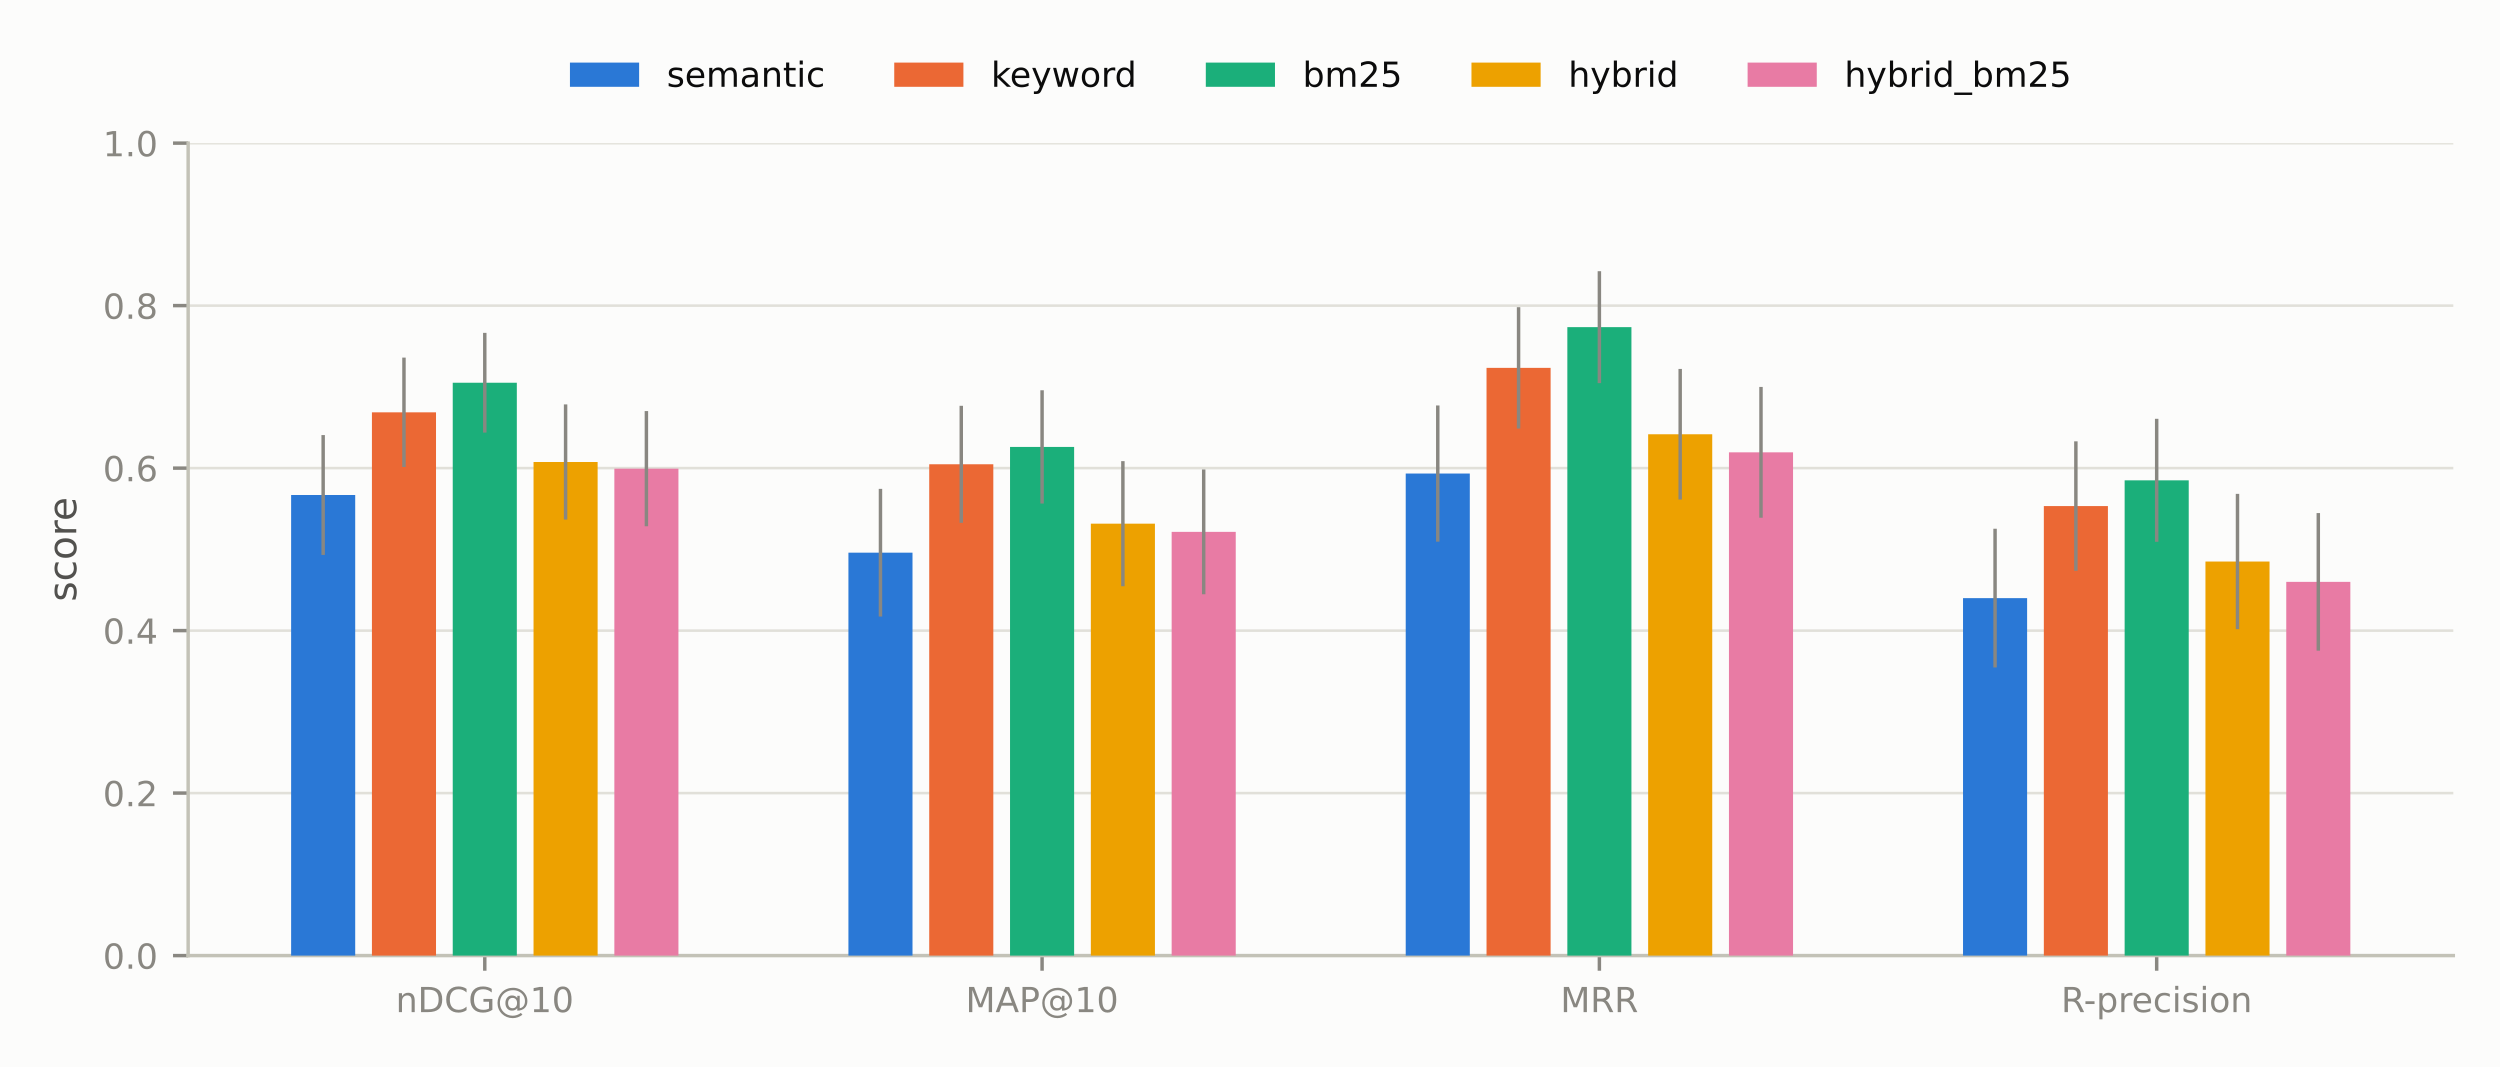
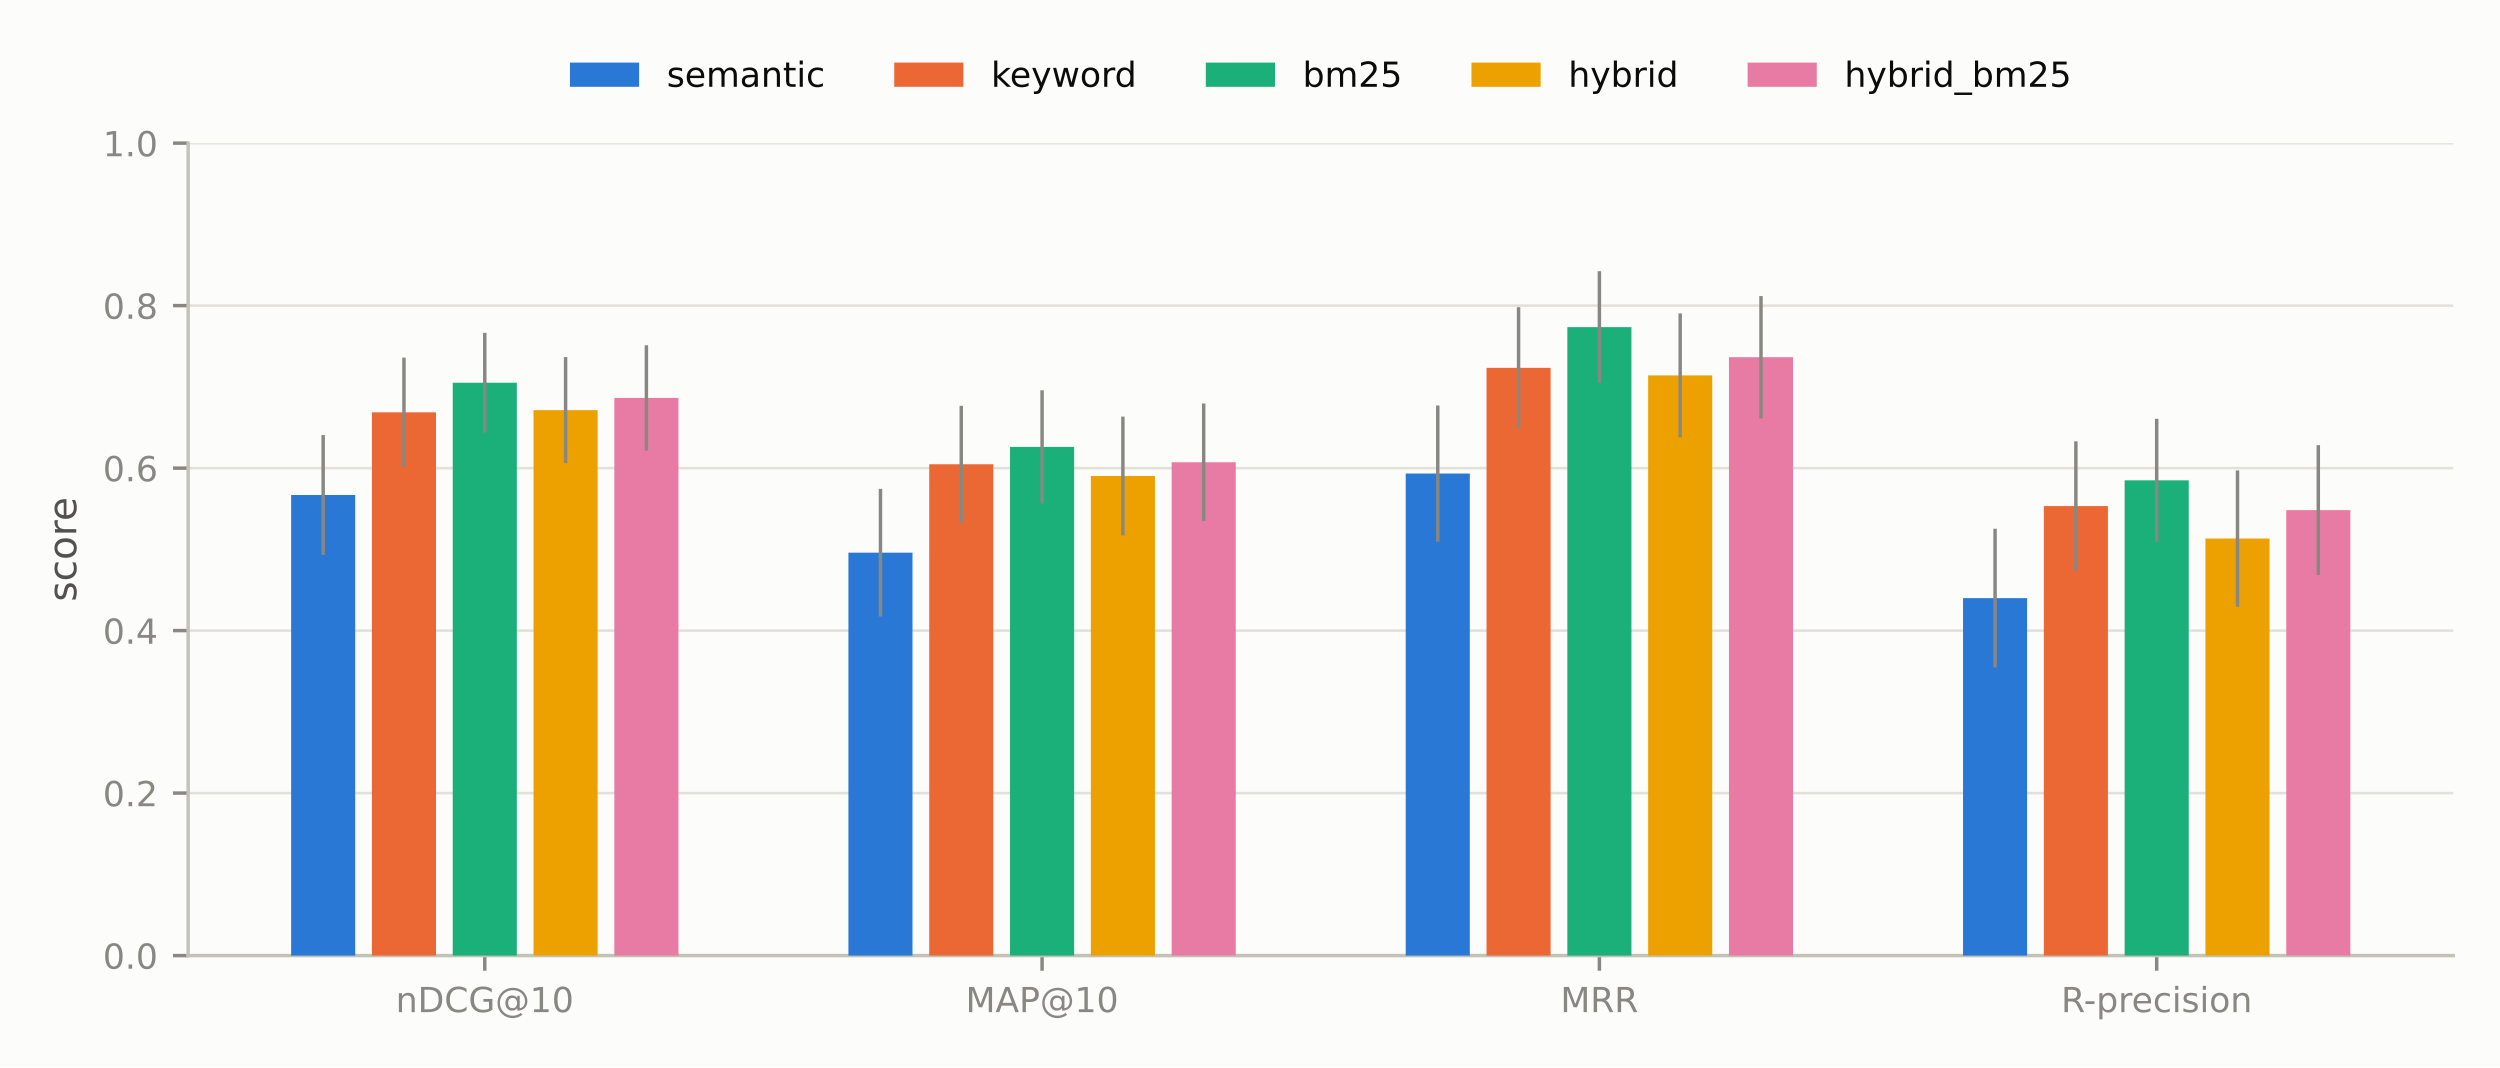
<svg xmlns="http://www.w3.org/2000/svg" xmlns:xlink="http://www.w3.org/1999/xlink" width="578.283pt" height="246.839pt" viewBox="0 0 578.283 246.839" version="1.1">
  <defs>
    <style type="text/css">*{stroke-linejoin: round; stroke-linecap: butt}</style>
  </defs>
  <g id="figure_1">
    <g id="patch_1">
      <path d="M 0 246.839  L 578.283 246.839  L 578.283 0  L 0 0  z " style="fill: #fcfcfb" />
    </g>
    <g id="axes_1">
      <g id="patch_2">
        <path d="M 43.523 221.039  L 567.482 221.039  L 567.482 33.11  L 43.523 33.11  z " style="fill: #fcfcfb" />
      </g>
      <g id="matplotlib.axis_1">
        <g id="xtick_1">
          <g id="line2d_1">
            <defs>
-               <path id="m6b627f5314" d="M 0 0  L 0 3.5  " style="stroke: #898781; stroke-width: 0.8" />
-             </defs>
-             <g>
-               <use xlink:href="#m6b627f5314" x="112.136" y="221.039" style="fill: #898781; stroke: #898781; stroke-width: 0.8" />
+               <path id="mf38c70f02b" d="M 0 0  L 0 3.5  " style="stroke: #898781; stroke-width: 0.8" />
+             </defs>
+             <g>
+               <use xlink:href="#mf38c70f02b" x="112.136" y="221.039" style="fill: #898781; stroke: #898781; stroke-width: 0.8" />
            </g>
          </g>
          <g id="text_1">
            <g style="fill: #898781" transform="translate(91.53804 234.1168) scale(0.08 -0.08)">
              <defs>
                <path id="DejaVuSans-51" d="M 3513 2113  L 3513 0  L 2938 0  L 2938 2094  Q 2938 2591 2744 2837  Q 2550 3084 2163 3084  Q 1697 3084 1428 2787  Q 1159 2491 1159 1978  L 1159 0  L 581 0  L 581 3500  L 1159 3500  L 1159 2956  Q 1366 3272 1645 3428  Q 1925 3584 2291 3584  Q 2894 3584 3203 3211  Q 3513 2838 3513 2113  z " transform="scale(0.015625)" />
                <path id="DejaVuSans-27" d="M 1259 4147  L 1259 519  L 2022 519  Q 2988 519 3436 956  Q 3884 1394 3884 2338  Q 3884 3275 3436 3711  Q 2988 4147 2022 4147  L 1259 4147  z M 628 4666  L 1925 4666  Q 3281 4666 3915 4102  Q 4550 3538 4550 2338  Q 4550 1131 3912 565  Q 3275 0 1925 0  L 628 0  L 628 4666  z " transform="scale(0.015625)" />
                <path id="DejaVuSans-26" d="M 4122 4306  L 4122 3641  Q 3803 3938 3442 4084  Q 3081 4231 2675 4231  Q 1875 4231 1450 3742  Q 1025 3253 1025 2328  Q 1025 1406 1450 917  Q 1875 428 2675 428  Q 3081 428 3442 575  Q 3803 722 4122 1019  L 4122 359  Q 3791 134 3420 21  Q 3050 -91 2638 -91  Q 1578 -91 968 557  Q 359 1206 359 2328  Q 359 3453 968 4101  Q 1578 4750 2638 4750  Q 3056 4750 3426 4639  Q 3797 4528 4122 4306  z " transform="scale(0.015625)" />
                <path id="DejaVuSans-2a" d="M 3809 666  L 3809 1919  L 2778 1919  L 2778 2438  L 4434 2438  L 4434 434  Q 4069 175 3628 42  Q 3188 -91 2688 -91  Q 1594 -91 976 548  Q 359 1188 359 2328  Q 359 3472 976 4111  Q 1594 4750 2688 4750  Q 3144 4750 3555 4637  Q 3966 4525 4313 4306  L 4313 3634  Q 3963 3931 3569 4081  Q 3175 4231 2741 4231  Q 1884 4231 1454 3753  Q 1025 3275 1025 2328  Q 1025 1384 1454 906  Q 1884 428 2741 428  Q 3075 428 3337 486  Q 3600 544 3809 666  z " transform="scale(0.015625)" />
                <path id="DejaVuSans-23" d="M 2381 1678  Q 2381 1231 2603 976  Q 2825 722 3213 722  Q 3597 722 3817 978  Q 4038 1234 4038 1678  Q 4038 2116 3813 2373  Q 3588 2631 3206 2631  Q 2828 2631 2604 2375  Q 2381 2119 2381 1678  z M 4084 744  Q 3897 503 3655 389  Q 3413 275 3091 275  Q 2553 275 2217 664  Q 1881 1053 1881 1678  Q 1881 2303 2218 2693  Q 2556 3084 3091 3084  Q 3413 3084 3656 2967  Q 3900 2850 4084 2613  L 4084 3022  L 4531 3022  L 4531 722  Q 4988 791 5245 1139  Q 5503 1488 5503 2041  Q 5503 2375 5404 2669  Q 5306 2963 5106 3213  Q 4781 3622 4314 3839  Q 3847 4056 3297 4056  Q 2913 4056 2559 3954  Q 2206 3853 1906 3653  Q 1416 3334 1139 2817  Q 863 2300 863 1697  Q 863 1200 1042 765  Q 1222 331 1563 0  Q 1891 -325 2322 -495  Q 2753 -666 3244 -666  Q 3647 -666 4036 -530  Q 4425 -394 4750 -141  L 5031 -488  Q 4641 -791 4180 -952  Q 3719 -1113 3244 -1113  Q 2666 -1113 2153 -908  Q 1641 -703 1241 -313  Q 841 78 631 592  Q 422 1106 422 1697  Q 422 2266 634 2781  Q 847 3297 1241 3688  Q 1644 4084 2172 4295  Q 2700 4506 3291 4506  Q 3953 4506 4520 4234  Q 5088 3963 5472 3463  Q 5706 3156 5829 2797  Q 5953 2438 5953 2053  Q 5953 1231 5456 756  Q 4959 281 4084 263  L 4084 744  z " transform="scale(0.015625)" />
                <path id="DejaVuSans-14" d="M 794 531  L 1825 531  L 1825 4091  L 703 3866  L 703 4441  L 1819 4666  L 2450 4666  L 2450 531  L 3481 531  L 3481 0  L 794 0  L 794 531  z " transform="scale(0.015625)" />
                <path id="DejaVuSans-13" d="M 2034 4250  Q 1547 4250 1301 3770  Q 1056 3291 1056 2328  Q 1056 1369 1301 889  Q 1547 409 2034 409  Q 2525 409 2770 889  Q 3016 1369 3016 2328  Q 3016 3291 2770 3770  Q 2525 4250 2034 4250  z M 2034 4750  Q 2819 4750 3233 4129  Q 3647 3509 3647 2328  Q 3647 1150 3233 529  Q 2819 -91 2034 -91  Q 1250 -91 836 529  Q 422 1150 422 2328  Q 422 3509 836 4129  Q 1250 4750 2034 4750  z " transform="scale(0.015625)" />
              </defs>
              <use xlink:href="#DejaVuSans-51" />
              <use xlink:href="#DejaVuSans-27" transform="translate(63.375 0)" />
              <use xlink:href="#DejaVuSans-26" transform="translate(140.375 0)" />
              <use xlink:href="#DejaVuSans-2a" transform="translate(210.2031 0)" />
              <use xlink:href="#DejaVuSans-23" transform="translate(287.6875 0)" />
              <use xlink:href="#DejaVuSans-14" transform="translate(387.6875 0)" />
              <use xlink:href="#DejaVuSans-13" transform="translate(451.3125 0)" />
            </g>
          </g>
        </g>
        <g id="xtick_2">
          <g id="line2d_2">
            <g>
-               <use xlink:href="#m6b627f5314" x="241.047" y="221.039" style="fill: #898781; stroke: #898781; stroke-width: 0.8" />
+               <use xlink:href="#mf38c70f02b" x="241.047" y="221.039" style="fill: #898781; stroke: #898781; stroke-width: 0.8" />
            </g>
          </g>
          <g id="text_2">
            <g style="fill: #898781" transform="translate(223.3575 234.1168) scale(0.08 -0.08)">
              <defs>
                <path id="DejaVuSans-30" d="M 628 4666  L 1569 4666  L 2759 1491  L 3956 4666  L 4897 4666  L 4897 0  L 4281 0  L 4281 4097  L 3078 897  L 2444 897  L 1241 4097  L 1241 0  L 628 0  L 628 4666  z " transform="scale(0.015625)" />
                <path id="DejaVuSans-24" d="M 2188 4044  L 1331 1722  L 3047 1722  L 2188 4044  z M 1831 4666  L 2547 4666  L 4325 0  L 3669 0  L 3244 1197  L 1141 1197  L 716 0  L 50 0  L 1831 4666  z " transform="scale(0.015625)" />
                <path id="DejaVuSans-33" d="M 1259 4147  L 1259 2394  L 2053 2394  Q 2494 2394 2734 2622  Q 2975 2850 2975 3272  Q 2975 3691 2734 3919  Q 2494 4147 2053 4147  L 1259 4147  z M 628 4666  L 2053 4666  Q 2838 4666 3239 4311  Q 3641 3956 3641 3272  Q 3641 2581 3239 2228  Q 2838 1875 2053 1875  L 1259 1875  L 1259 0  L 628 0  L 628 4666  z " transform="scale(0.015625)" />
              </defs>
              <use xlink:href="#DejaVuSans-30" />
              <use xlink:href="#DejaVuSans-24" transform="translate(86.28125 0)" />
              <use xlink:href="#DejaVuSans-33" transform="translate(154.6875 0)" />
              <use xlink:href="#DejaVuSans-23" transform="translate(214.9844 0)" />
              <use xlink:href="#DejaVuSans-14" transform="translate(314.9844 0)" />
              <use xlink:href="#DejaVuSans-13" transform="translate(378.6094 0)" />
            </g>
          </g>
        </g>
        <g id="xtick_3">
          <g id="line2d_3">
            <g>
-               <use xlink:href="#m6b627f5314" x="369.958" y="221.039" style="fill: #898781; stroke: #898781; stroke-width: 0.8" />
+               <use xlink:href="#mf38c70f02b" x="369.958" y="221.039" style="fill: #898781; stroke: #898781; stroke-width: 0.8" />
            </g>
          </g>
          <g id="text_3">
            <g style="fill: #898781" transform="translate(360.9482 234.1168) scale(0.08 -0.08)">
              <defs>
                <path id="DejaVuSans-35" d="M 2841 2188  Q 3044 2119 3236 1894  Q 3428 1669 3622 1275  L 4263 0  L 3584 0  L 2988 1197  Q 2756 1666 2539 1819  Q 2322 1972 1947 1972  L 1259 1972  L 1259 0  L 628 0  L 628 4666  L 2053 4666  Q 2853 4666 3247 4331  Q 3641 3997 3641 3322  Q 3641 2881 3436 2590  Q 3231 2300 2841 2188  z M 1259 4147  L 1259 2491  L 2053 2491  Q 2509 2491 2742 2702  Q 2975 2913 2975 3322  Q 2975 3731 2742 3939  Q 2509 4147 2053 4147  L 1259 4147  z " transform="scale(0.015625)" />
              </defs>
              <use xlink:href="#DejaVuSans-30" />
              <use xlink:href="#DejaVuSans-35" transform="translate(86.28125 0)" />
              <use xlink:href="#DejaVuSans-35" transform="translate(155.7656 0)" />
            </g>
          </g>
        </g>
        <g id="xtick_4">
          <g id="line2d_4">
            <g>
-               <use xlink:href="#m6b627f5314" x="498.869" y="221.039" style="fill: #898781; stroke: #898781; stroke-width: 0.8" />
+               <use xlink:href="#mf38c70f02b" x="498.869" y="221.039" style="fill: #898781; stroke: #898781; stroke-width: 0.8" />
            </g>
          </g>
          <g id="text_4">
            <g style="fill: #898781" transform="translate(476.7638 234.1175) scale(0.08 -0.08)">
              <defs>
                <path id="DejaVuSans-10" d="M 313 2009  L 1997 2009  L 1997 1497  L 313 1497  L 313 2009  z " transform="scale(0.015625)" />
                <path id="DejaVuSans-53" d="M 1159 525  L 1159 -1331  L 581 -1331  L 581 3500  L 1159 3500  L 1159 2969  Q 1341 3281 1617 3432  Q 1894 3584 2278 3584  Q 2916 3584 3314 3078  Q 3713 2572 3713 1747  Q 3713 922 3314 415  Q 2916 -91 2278 -91  Q 1894 -91 1617 61  Q 1341 213 1159 525  z M 3116 1747  Q 3116 2381 2855 2742  Q 2594 3103 2138 3103  Q 1681 3103 1420 2742  Q 1159 2381 1159 1747  Q 1159 1113 1420 752  Q 1681 391 2138 391  Q 2594 391 2855 752  Q 3116 1113 3116 1747  z " transform="scale(0.015625)" />
                <path id="DejaVuSans-55" d="M 2631 2963  Q 2534 3019 2420 3045  Q 2306 3072 2169 3072  Q 1681 3072 1420 2755  Q 1159 2438 1159 1844  L 1159 0  L 581 0  L 581 3500  L 1159 3500  L 1159 2956  Q 1341 3275 1631 3429  Q 1922 3584 2338 3584  Q 2397 3584 2469 3576  Q 2541 3569 2628 3553  L 2631 2963  z " transform="scale(0.015625)" />
                <path id="DejaVuSans-48" d="M 3597 1894  L 3597 1613  L 953 1613  Q 991 1019 1311 708  Q 1631 397 2203 397  Q 2534 397 2845 478  Q 3156 559 3463 722  L 3463 178  Q 3153 47 2828 -22  Q 2503 -91 2169 -91  Q 1331 -91 842 396  Q 353 884 353 1716  Q 353 2575 817 3079  Q 1281 3584 2069 3584  Q 2775 3584 3186 3129  Q 3597 2675 3597 1894  z M 3022 2063  Q 3016 2534 2758 2815  Q 2500 3097 2075 3097  Q 1594 3097 1305 2825  Q 1016 2553 972 2059  L 3022 2063  z " transform="scale(0.015625)" />
                <path id="DejaVuSans-46" d="M 3122 3366  L 3122 2828  Q 2878 2963 2633 3030  Q 2388 3097 2138 3097  Q 1578 3097 1268 2742  Q 959 2388 959 1747  Q 959 1106 1268 751  Q 1578 397 2138 397  Q 2388 397 2633 464  Q 2878 531 3122 666  L 3122 134  Q 2881 22 2623 -34  Q 2366 -91 2075 -91  Q 1284 -91 818 406  Q 353 903 353 1747  Q 353 2603 823 3093  Q 1294 3584 2113 3584  Q 2378 3584 2631 3529  Q 2884 3475 3122 3366  z " transform="scale(0.015625)" />
                <path id="DejaVuSans-4c" d="M 603 3500  L 1178 3500  L 1178 0  L 603 0  L 603 3500  z M 603 4863  L 1178 4863  L 1178 4134  L 603 4134  L 603 4863  z " transform="scale(0.015625)" />
                <path id="DejaVuSans-56" d="M 2834 3397  L 2834 2853  Q 2591 2978 2328 3040  Q 2066 3103 1784 3103  Q 1356 3103 1142 2972  Q 928 2841 928 2578  Q 928 2378 1081 2264  Q 1234 2150 1697 2047  L 1894 2003  Q 2506 1872 2764 1633  Q 3022 1394 3022 966  Q 3022 478 2636 193  Q 2250 -91 1575 -91  Q 1294 -91 989 -36  Q 684 19 347 128  L 347 722  Q 666 556 975 473  Q 1284 391 1588 391  Q 1994 391 2212 530  Q 2431 669 2431 922  Q 2431 1156 2273 1281  Q 2116 1406 1581 1522  L 1381 1569  Q 847 1681 609 1914  Q 372 2147 372 2553  Q 372 3047 722 3315  Q 1072 3584 1716 3584  Q 2034 3584 2315 3537  Q 2597 3491 2834 3397  z " transform="scale(0.015625)" />
                <path id="DejaVuSans-52" d="M 1959 3097  Q 1497 3097 1228 2736  Q 959 2375 959 1747  Q 959 1119 1226 758  Q 1494 397 1959 397  Q 2419 397 2687 759  Q 2956 1122 2956 1747  Q 2956 2369 2687 2733  Q 2419 3097 1959 3097  z M 1959 3584  Q 2709 3584 3137 3096  Q 3566 2609 3566 1747  Q 3566 888 3137 398  Q 2709 -91 1959 -91  Q 1206 -91 779 398  Q 353 888 353 1747  Q 353 2609 779 3096  Q 1206 3584 1959 3584  z " transform="scale(0.015625)" />
              </defs>
              <use xlink:href="#DejaVuSans-35" />
              <use xlink:href="#DejaVuSans-10" transform="translate(65.4375 0)" />
              <use xlink:href="#DejaVuSans-53" transform="translate(101.5156 0)" />
              <use xlink:href="#DejaVuSans-55" transform="translate(165 0)" />
              <use xlink:href="#DejaVuSans-48" transform="translate(203.9062 0)" />
              <use xlink:href="#DejaVuSans-46" transform="translate(265.4375 0)" />
              <use xlink:href="#DejaVuSans-4c" transform="translate(320.4219 0)" />
              <use xlink:href="#DejaVuSans-56" transform="translate(348.2031 0)" />
              <use xlink:href="#DejaVuSans-4c" transform="translate(400.2969 0)" />
              <use xlink:href="#DejaVuSans-52" transform="translate(428.0781 0)" />
              <use xlink:href="#DejaVuSans-51" transform="translate(489.2656 0)" />
            </g>
          </g>
        </g>
      </g>
      <g id="matplotlib.axis_2">
        <g id="ytick_1">
          <g id="line2d_5">
-             <path d="M 43.523 221.039  L 567.482 221.039  " clip-path="url(#p472ad7c713)" style="fill: none; stroke: #e1e0d9; stroke-width: 0.6; stroke-linecap: round" />
+             <path d="M 43.523 221.039  L 567.482 221.039  " clip-path="url(#p7f5891a961)" style="fill: none; stroke: #e1e0d9; stroke-width: 0.6; stroke-linecap: round" />
          </g>
          <g id="line2d_6">
            <defs>
-               <path id="m4c2f8f172d" d="M 0 0  L -3.5 0  " style="stroke: #898781; stroke-width: 0.8" />
-             </defs>
-             <g>
-               <use xlink:href="#m4c2f8f172d" x="43.523" y="221.039" style="fill: #898781; stroke: #898781; stroke-width: 0.8" />
+               <path id="m4ff291a6ee" d="M 0 0  L -3.5 0  " style="stroke: #898781; stroke-width: 0.8" />
+             </defs>
+             <g>
+               <use xlink:href="#m4ff291a6ee" x="43.523" y="221.039" style="fill: #898781; stroke: #898781; stroke-width: 0.8" />
            </g>
          </g>
          <g id="text_5">
            <g style="fill: #898781" transform="translate(23.8 224.0778) scale(0.08 -0.08)">
              <defs>
                <path id="DejaVuSans-11" d="M 684 794  L 1344 794  L 1344 0  L 684 0  L 684 794  z " transform="scale(0.015625)" />
              </defs>
              <use xlink:href="#DejaVuSans-13" />
              <use xlink:href="#DejaVuSans-11" transform="translate(63.625 0)" />
              <use xlink:href="#DejaVuSans-13" transform="translate(95.40625 0)" />
            </g>
          </g>
        </g>
        <g id="ytick_2">
          <g id="line2d_7">
-             <path d="M 43.523 183.453  L 567.482 183.453  " clip-path="url(#p472ad7c713)" style="fill: none; stroke: #e1e0d9; stroke-width: 0.6; stroke-linecap: round" />
+             <path d="M 43.523 183.453  L 567.482 183.453  " clip-path="url(#p7f5891a961)" style="fill: none; stroke: #e1e0d9; stroke-width: 0.6; stroke-linecap: round" />
          </g>
          <g id="line2d_8">
            <g>
-               <use xlink:href="#m4c2f8f172d" x="43.523" y="183.453" style="fill: #898781; stroke: #898781; stroke-width: 0.8" />
+               <use xlink:href="#m4ff291a6ee" x="43.523" y="183.453" style="fill: #898781; stroke: #898781; stroke-width: 0.8" />
            </g>
          </g>
          <g id="text_6">
            <g style="fill: #898781" transform="translate(23.8 186.492) scale(0.08 -0.08)">
              <defs>
                <path id="DejaVuSans-15" d="M 1228 531  L 3431 531  L 3431 0  L 469 0  L 469 531  Q 828 903 1448 1529  Q 2069 2156 2228 2338  Q 2531 2678 2651 2914  Q 2772 3150 2772 3378  Q 2772 3750 2511 3984  Q 2250 4219 1831 4219  Q 1534 4219 1204 4116  Q 875 4013 500 3803  L 500 4441  Q 881 4594 1212 4672  Q 1544 4750 1819 4750  Q 2544 4750 2975 4387  Q 3406 4025 3406 3419  Q 3406 3131 3298 2873  Q 3191 2616 2906 2266  Q 2828 2175 2409 1742  Q 1991 1309 1228 531  z " transform="scale(0.015625)" />
              </defs>
              <use xlink:href="#DejaVuSans-13" />
              <use xlink:href="#DejaVuSans-11" transform="translate(63.625 0)" />
              <use xlink:href="#DejaVuSans-15" transform="translate(95.40625 0)" />
            </g>
          </g>
        </g>
        <g id="ytick_3">
          <g id="line2d_9">
-             <path d="M 43.523 145.867  L 567.482 145.867  " clip-path="url(#p472ad7c713)" style="fill: none; stroke: #e1e0d9; stroke-width: 0.6; stroke-linecap: round" />
+             <path d="M 43.523 145.867  L 567.482 145.867  " clip-path="url(#p7f5891a961)" style="fill: none; stroke: #e1e0d9; stroke-width: 0.6; stroke-linecap: round" />
          </g>
          <g id="line2d_10">
            <g>
-               <use xlink:href="#m4c2f8f172d" x="43.523" y="145.867" style="fill: #898781; stroke: #898781; stroke-width: 0.8" />
+               <use xlink:href="#m4ff291a6ee" x="43.523" y="145.867" style="fill: #898781; stroke: #898781; stroke-width: 0.8" />
            </g>
          </g>
          <g id="text_7">
            <g style="fill: #898781" transform="translate(23.8 148.9063) scale(0.08 -0.08)">
              <defs>
                <path id="DejaVuSans-17" d="M 2419 4116  L 825 1625  L 2419 1625  L 2419 4116  z M 2253 4666  L 3047 4666  L 3047 1625  L 3713 1625  L 3713 1100  L 3047 1100  L 3047 0  L 2419 0  L 2419 1100  L 313 1100  L 313 1709  L 2253 4666  z " transform="scale(0.015625)" />
              </defs>
              <use xlink:href="#DejaVuSans-13" />
              <use xlink:href="#DejaVuSans-11" transform="translate(63.625 0)" />
              <use xlink:href="#DejaVuSans-17" transform="translate(95.40625 0)" />
            </g>
          </g>
        </g>
        <g id="ytick_4">
          <g id="line2d_11">
-             <path d="M 43.523 108.281  L 567.482 108.281  " clip-path="url(#p472ad7c713)" style="fill: none; stroke: #e1e0d9; stroke-width: 0.6; stroke-linecap: round" />
+             <path d="M 43.523 108.281  L 567.482 108.281  " clip-path="url(#p7f5891a961)" style="fill: none; stroke: #e1e0d9; stroke-width: 0.6; stroke-linecap: round" />
          </g>
          <g id="line2d_12">
            <g>
-               <use xlink:href="#m4c2f8f172d" x="43.523" y="108.281" style="fill: #898781; stroke: #898781; stroke-width: 0.8" />
+               <use xlink:href="#m4ff291a6ee" x="43.523" y="108.281" style="fill: #898781; stroke: #898781; stroke-width: 0.8" />
            </g>
          </g>
          <g id="text_8">
            <g style="fill: #898781" transform="translate(23.8 111.3206) scale(0.08 -0.08)">
              <defs>
                <path id="DejaVuSans-19" d="M 2113 2584  Q 1688 2584 1439 2293  Q 1191 2003 1191 1497  Q 1191 994 1439 701  Q 1688 409 2113 409  Q 2538 409 2786 701  Q 3034 994 3034 1497  Q 3034 2003 2786 2293  Q 2538 2584 2113 2584  z M 3366 4563  L 3366 3988  Q 3128 4100 2886 4159  Q 2644 4219 2406 4219  Q 1781 4219 1451 3797  Q 1122 3375 1075 2522  Q 1259 2794 1537 2939  Q 1816 3084 2150 3084  Q 2853 3084 3261 2657  Q 3669 2231 3669 1497  Q 3669 778 3244 343  Q 2819 -91 2113 -91  Q 1303 -91 875 529  Q 447 1150 447 2328  Q 447 3434 972 4092  Q 1497 4750 2381 4750  Q 2619 4750 2861 4703  Q 3103 4656 3366 4563  z " transform="scale(0.015625)" />
              </defs>
              <use xlink:href="#DejaVuSans-13" />
              <use xlink:href="#DejaVuSans-11" transform="translate(63.625 0)" />
              <use xlink:href="#DejaVuSans-19" transform="translate(95.40625 0)" />
            </g>
          </g>
        </g>
        <g id="ytick_5">
          <g id="line2d_13">
-             <path d="M 43.523 70.696  L 567.482 70.696  " clip-path="url(#p472ad7c713)" style="fill: none; stroke: #e1e0d9; stroke-width: 0.6; stroke-linecap: round" />
+             <path d="M 43.523 70.696  L 567.482 70.696  " clip-path="url(#p7f5891a961)" style="fill: none; stroke: #e1e0d9; stroke-width: 0.6; stroke-linecap: round" />
          </g>
          <g id="line2d_14">
            <g>
-               <use xlink:href="#m4c2f8f172d" x="43.523" y="70.696" style="fill: #898781; stroke: #898781; stroke-width: 0.8" />
+               <use xlink:href="#m4ff291a6ee" x="43.523" y="70.696" style="fill: #898781; stroke: #898781; stroke-width: 0.8" />
            </g>
          </g>
          <g id="text_9">
            <g style="fill: #898781" transform="translate(23.8 73.73481) scale(0.08 -0.08)">
              <defs>
                <path id="DejaVuSans-1b" d="M 2034 2216  Q 1584 2216 1326 1975  Q 1069 1734 1069 1313  Q 1069 891 1326 650  Q 1584 409 2034 409  Q 2484 409 2743 651  Q 3003 894 3003 1313  Q 3003 1734 2745 1975  Q 2488 2216 2034 2216  z M 1403 2484  Q 997 2584 770 2862  Q 544 3141 544 3541  Q 544 4100 942 4425  Q 1341 4750 2034 4750  Q 2731 4750 3128 4425  Q 3525 4100 3525 3541  Q 3525 3141 3298 2862  Q 3072 2584 2669 2484  Q 3125 2378 3379 2068  Q 3634 1759 3634 1313  Q 3634 634 3220 271  Q 2806 -91 2034 -91  Q 1263 -91 848 271  Q 434 634 434 1313  Q 434 1759 690 2068  Q 947 2378 1403 2484  z M 1172 3481  Q 1172 3119 1398 2916  Q 1625 2713 2034 2713  Q 2441 2713 2670 2916  Q 2900 3119 2900 3481  Q 2900 3844 2670 4047  Q 2441 4250 2034 4250  Q 1625 4250 1398 4047  Q 1172 3844 1172 3481  z " transform="scale(0.015625)" />
              </defs>
              <use xlink:href="#DejaVuSans-13" />
              <use xlink:href="#DejaVuSans-11" transform="translate(63.625 0)" />
              <use xlink:href="#DejaVuSans-1b" transform="translate(95.40625 0)" />
            </g>
          </g>
        </g>
        <g id="ytick_6">
          <g id="line2d_15">
-             <path d="M 43.523 33.11  L 567.482 33.11  " clip-path="url(#p472ad7c713)" style="fill: none; stroke: #e1e0d9; stroke-width: 0.6; stroke-linecap: round" />
+             <path d="M 43.523 33.11  L 567.482 33.11  " clip-path="url(#p7f5891a961)" style="fill: none; stroke: #e1e0d9; stroke-width: 0.6; stroke-linecap: round" />
          </g>
          <g id="line2d_16">
            <g>
-               <use xlink:href="#m4c2f8f172d" x="43.523" y="33.11" style="fill: #898781; stroke: #898781; stroke-width: 0.8" />
+               <use xlink:href="#m4ff291a6ee" x="43.523" y="33.11" style="fill: #898781; stroke: #898781; stroke-width: 0.8" />
            </g>
          </g>
          <g id="text_10">
            <g style="fill: #898781" transform="translate(23.8 36.14908) scale(0.08 -0.08)">
              <use xlink:href="#DejaVuSans-14" />
              <use xlink:href="#DejaVuSans-11" transform="translate(63.625 0)" />
              <use xlink:href="#DejaVuSans-13" transform="translate(95.40625 0)" />
            </g>
          </g>
        </g>
        <g id="text_11">
          <g style="fill: #52514e" transform="translate(17.63789 139.166) rotate(-90) scale(0.09 -0.09)">
            <use xlink:href="#DejaVuSans-56" />
            <use xlink:href="#DejaVuSans-46" transform="translate(52.09375 0)" />
            <use xlink:href="#DejaVuSans-52" transform="translate(107.0781 0)" />
            <use xlink:href="#DejaVuSans-55" transform="translate(168.2656 0)" />
            <use xlink:href="#DejaVuSans-48" transform="translate(207.1719 0)" />
          </g>
        </g>
      </g>
      <g id="patch_3">
        <path d="M 43.523 221.039  L 43.523 33.11  " style="fill: none; stroke: #c3c2b7; stroke-width: 0.8; stroke-linejoin: miter; stroke-linecap: square" />
      </g>
      <g id="patch_4">
        <path d="M 43.523 221.039  L 567.482 221.039  " style="fill: none; stroke: #c3c2b7; stroke-width: 0.8; stroke-linejoin: miter; stroke-linecap: square" />
      </g>
      <g id="patch_5">
-         <path d="M 67.339 221.039  L 82.164 221.039  L 82.164 114.502  L 67.339 114.502  z " clip-path="url(#p472ad7c713)" style="fill: #2a78d6" />
+         <path d="M 67.339 221.039  L 82.164 221.039  L 82.164 114.502  L 67.339 114.502  z " clip-path="url(#p7f5891a961)" style="fill: #2a78d6" />
      </g>
      <g id="patch_6">
-         <path d="M 196.25 221.039  L 211.075 221.039  L 211.075 127.845  L 196.25 127.845  z " clip-path="url(#p472ad7c713)" style="fill: #2a78d6" />
+         <path d="M 196.25 221.039  L 211.075 221.039  L 211.075 127.845  L 196.25 127.845  z " clip-path="url(#p7f5891a961)" style="fill: #2a78d6" />
      </g>
      <g id="patch_7">
-         <path d="M 325.161 221.039  L 339.986 221.039  L 339.986 109.541  L 325.161 109.541  z " clip-path="url(#p472ad7c713)" style="fill: #2a78d6" />
+         <path d="M 325.161 221.039  L 339.986 221.039  L 339.986 109.541  L 325.161 109.541  z " clip-path="url(#p7f5891a961)" style="fill: #2a78d6" />
      </g>
      <g id="patch_8">
-         <path d="M 454.073 221.039  L 468.898 221.039  L 468.898 138.35  L 454.073 138.35  z " clip-path="url(#p472ad7c713)" style="fill: #2a78d6" />
+         <path d="M 454.073 221.039  L 468.898 221.039  L 468.898 138.35  L 454.073 138.35  z " clip-path="url(#p7f5891a961)" style="fill: #2a78d6" />
      </g>
      <g id="patch_9">
-         <path d="M 86.031 221.039  L 100.856 221.039  L 100.856 95.371  L 86.031 95.371  z " clip-path="url(#p472ad7c713)" style="fill: #eb6834" />
+         <path d="M 86.031 221.039  L 100.856 221.039  L 100.856 95.371  L 86.031 95.371  z " clip-path="url(#p7f5891a961)" style="fill: #eb6834" />
      </g>
      <g id="patch_10">
-         <path d="M 214.942 221.039  L 229.767 221.039  L 229.767 107.398  L 214.942 107.398  z " clip-path="url(#p472ad7c713)" style="fill: #eb6834" />
+         <path d="M 214.942 221.039  L 229.767 221.039  L 229.767 107.398  L 214.942 107.398  z " clip-path="url(#p7f5891a961)" style="fill: #eb6834" />
      </g>
      <g id="patch_11">
-         <path d="M 343.854 221.039  L 358.678 221.039  L 358.678 85.091  L 343.854 85.091  z " clip-path="url(#p472ad7c713)" style="fill: #eb6834" />
+         <path d="M 343.854 221.039  L 358.678 221.039  L 358.678 85.091  L 343.854 85.091  z " clip-path="url(#p7f5891a961)" style="fill: #eb6834" />
      </g>
      <g id="patch_12">
-         <path d="M 472.765 221.039  L 487.59 221.039  L 487.59 117.058  L 472.765 117.058  z " clip-path="url(#p472ad7c713)" style="fill: #eb6834" />
+         <path d="M 472.765 221.039  L 487.59 221.039  L 487.59 117.058  L 472.765 117.058  z " clip-path="url(#p7f5891a961)" style="fill: #eb6834" />
      </g>
      <g id="patch_13">
-         <path d="M 104.723 221.039  L 119.548 221.039  L 119.548 88.53  L 104.723 88.53  z " clip-path="url(#p472ad7c713)" style="fill: #1baf7a" />
+         <path d="M 104.723 221.039  L 119.548 221.039  L 119.548 88.53  L 104.723 88.53  z " clip-path="url(#p7f5891a961)" style="fill: #1baf7a" />
      </g>
      <g id="patch_14">
-         <path d="M 233.634 221.039  L 248.459 221.039  L 248.459 103.377  L 233.634 103.377  z " clip-path="url(#p472ad7c713)" style="fill: #1baf7a" />
+         <path d="M 233.634 221.039  L 248.459 221.039  L 248.459 103.377  L 233.634 103.377  z " clip-path="url(#p7f5891a961)" style="fill: #1baf7a" />
      </g>
      <g id="patch_15">
-         <path d="M 362.546 221.039  L 377.371 221.039  L 377.371 75.676  L 362.546 75.676  z " clip-path="url(#p472ad7c713)" style="fill: #1baf7a" />
+         <path d="M 362.546 221.039  L 377.371 221.039  L 377.371 75.676  L 362.546 75.676  z " clip-path="url(#p7f5891a961)" style="fill: #1baf7a" />
      </g>
      <g id="patch_16">
-         <path d="M 491.457 221.039  L 506.282 221.039  L 506.282 111.1  L 491.457 111.1  z " clip-path="url(#p472ad7c713)" style="fill: #1baf7a" />
+         <path d="M 491.457 221.039  L 506.282 221.039  L 506.282 111.1  L 491.457 111.1  z " clip-path="url(#p7f5891a961)" style="fill: #1baf7a" />
      </g>
      <g id="patch_17">
-         <path d="M 123.415 221.039  L 138.24 221.039  L 138.24 106.872  L 123.415 106.872  z " clip-path="url(#p472ad7c713)" style="fill: #eda100" />
+         <path d="M 123.415 221.039  L 138.24 221.039  L 138.24 94.863  L 123.415 94.863  z " clip-path="url(#p7f5891a961)" style="fill: #eda100" />
      </g>
      <g id="patch_18">
-         <path d="M 252.327 221.039  L 267.151 221.039  L 267.151 121.136  L 252.327 121.136  z " clip-path="url(#p472ad7c713)" style="fill: #eda100" />
+         <path d="M 252.327 221.039  L 267.151 221.039  L 267.151 110.104  L 252.327 110.104  z " clip-path="url(#p7f5891a961)" style="fill: #eda100" />
      </g>
      <g id="patch_19">
-         <path d="M 381.238 221.039  L 396.063 221.039  L 396.063 100.445  L 381.238 100.445  z " clip-path="url(#p472ad7c713)" style="fill: #eda100" />
+         <path d="M 381.238 221.039  L 396.063 221.039  L 396.063 86.839  L 381.238 86.839  z " clip-path="url(#p7f5891a961)" style="fill: #eda100" />
      </g>
      <g id="patch_20">
-         <path d="M 510.149 221.039  L 524.974 221.039  L 524.974 129.893  L 510.149 129.893  z " clip-path="url(#p472ad7c713)" style="fill: #eda100" />
+         <path d="M 510.149 221.039  L 524.974 221.039  L 524.974 124.575  L 510.149 124.575  z " clip-path="url(#p7f5891a961)" style="fill: #eda100" />
      </g>
      <g id="patch_21">
-         <path d="M 142.107 221.039  L 156.932 221.039  L 156.932 108.413  L 142.107 108.413  z " clip-path="url(#p472ad7c713)" style="fill: #e87ba4" />
+         <path d="M 142.107 221.039  L 156.932 221.039  L 156.932 92.044  L 142.107 92.044  z " clip-path="url(#p7f5891a961)" style="fill: #e87ba4" />
      </g>
      <g id="patch_22">
-         <path d="M 271.019 221.039  L 285.844 221.039  L 285.844 123.034  L 271.019 123.034  z " clip-path="url(#p472ad7c713)" style="fill: #e87ba4" />
+         <path d="M 271.019 221.039  L 285.844 221.039  L 285.844 106.928  L 271.019 106.928  z " clip-path="url(#p7f5891a961)" style="fill: #e87ba4" />
      </g>
      <g id="patch_23">
-         <path d="M 399.93 221.039  L 414.755 221.039  L 414.755 104.636  L 399.93 104.636  z " clip-path="url(#p472ad7c713)" style="fill: #e87ba4" />
+         <path d="M 399.93 221.039  L 414.755 221.039  L 414.755 82.629  L 399.93 82.629  z " clip-path="url(#p7f5891a961)" style="fill: #e87ba4" />
      </g>
      <g id="patch_24">
-         <path d="M 528.841 221.039  L 543.666 221.039  L 543.666 134.592  L 528.841 134.592  z " clip-path="url(#p472ad7c713)" style="fill: #e87ba4" />
+         <path d="M 528.841 221.039  L 543.666 221.039  L 543.666 117.997  L 528.841 117.997  z " clip-path="url(#p7f5891a961)" style="fill: #e87ba4" />
      </g>
      <g id="LineCollection_1">
-         <path d="M 74.751 128.371  L 74.751 100.633  " clip-path="url(#p472ad7c713)" style="fill: none; stroke: #898781; stroke-width: 0.8" />
-         <path d="M 203.663 142.616  L 203.663 113.074  " clip-path="url(#p472ad7c713)" style="fill: none; stroke: #898781; stroke-width: 0.8" />
-         <path d="M 332.574 125.289  L 332.574 93.792  " clip-path="url(#p472ad7c713)" style="fill: none; stroke: #898781; stroke-width: 0.8" />
-         <path d="M 461.485 154.399  L 461.485 122.301  " clip-path="url(#p472ad7c713)" style="fill: none; stroke: #898781; stroke-width: 0.8" />
+         <path d="M 74.751 128.371  L 74.751 100.633  " clip-path="url(#p7f5891a961)" style="fill: none; stroke: #898781; stroke-width: 0.8" />
+         <path d="M 203.663 142.616  L 203.663 113.074  " clip-path="url(#p7f5891a961)" style="fill: none; stroke: #898781; stroke-width: 0.8" />
+         <path d="M 332.574 125.289  L 332.574 93.792  " clip-path="url(#p7f5891a961)" style="fill: none; stroke: #898781; stroke-width: 0.8" />
+         <path d="M 461.485 154.399  L 461.485 122.301  " clip-path="url(#p7f5891a961)" style="fill: none; stroke: #898781; stroke-width: 0.8" />
      </g>
      <g id="LineCollection_2">
-         <path d="M 93.443 108.018  L 93.443 82.723  " clip-path="url(#p472ad7c713)" style="fill: none; stroke: #898781; stroke-width: 0.8" />
-         <path d="M 222.355 120.929  L 222.355 93.867  " clip-path="url(#p472ad7c713)" style="fill: none; stroke: #898781; stroke-width: 0.8" />
-         <path d="M 351.266 99.129  L 351.266 71.053  " clip-path="url(#p472ad7c713)" style="fill: none; stroke: #898781; stroke-width: 0.8" />
-         <path d="M 480.177 132.036  L 480.177 102.08  " clip-path="url(#p472ad7c713)" style="fill: none; stroke: #898781; stroke-width: 0.8" />
+         <path d="M 93.443 108.018  L 93.443 82.723  " clip-path="url(#p7f5891a961)" style="fill: none; stroke: #898781; stroke-width: 0.8" />
+         <path d="M 222.355 120.929  L 222.355 93.867  " clip-path="url(#p7f5891a961)" style="fill: none; stroke: #898781; stroke-width: 0.8" />
+         <path d="M 351.266 99.129  L 351.266 71.053  " clip-path="url(#p7f5891a961)" style="fill: none; stroke: #898781; stroke-width: 0.8" />
+         <path d="M 480.177 132.036  L 480.177 102.08  " clip-path="url(#p7f5891a961)" style="fill: none; stroke: #898781; stroke-width: 0.8" />
      </g>
      <g id="LineCollection_3">
-         <path d="M 112.136 100.069  L 112.136 76.991  " clip-path="url(#p472ad7c713)" style="fill: none; stroke: #898781; stroke-width: 0.8" />
-         <path d="M 241.047 116.475  L 241.047 90.278  " clip-path="url(#p472ad7c713)" style="fill: none; stroke: #898781; stroke-width: 0.8" />
-         <path d="M 369.958 88.624  L 369.958 62.728  " clip-path="url(#p472ad7c713)" style="fill: none; stroke: #898781; stroke-width: 0.8" />
-         <path d="M 498.869 125.327  L 498.869 96.874  " clip-path="url(#p472ad7c713)" style="fill: none; stroke: #898781; stroke-width: 0.8" />
+         <path d="M 112.136 100.069  L 112.136 76.991  " clip-path="url(#p7f5891a961)" style="fill: none; stroke: #898781; stroke-width: 0.8" />
+         <path d="M 241.047 116.475  L 241.047 90.278  " clip-path="url(#p7f5891a961)" style="fill: none; stroke: #898781; stroke-width: 0.8" />
+         <path d="M 369.958 88.624  L 369.958 62.728  " clip-path="url(#p7f5891a961)" style="fill: none; stroke: #898781; stroke-width: 0.8" />
+         <path d="M 498.869 125.327  L 498.869 96.874  " clip-path="url(#p7f5891a961)" style="fill: none; stroke: #898781; stroke-width: 0.8" />
      </g>
      <g id="LineCollection_4">
-         <path d="M 130.828 120.196  L 130.828 93.548  " clip-path="url(#p472ad7c713)" style="fill: none; stroke: #898781; stroke-width: 0.8" />
-         <path d="M 259.739 135.606  L 259.739 106.665  " clip-path="url(#p472ad7c713)" style="fill: none; stroke: #898781; stroke-width: 0.8" />
-         <path d="M 388.65 115.554  L 388.65 85.335  " clip-path="url(#p472ad7c713)" style="fill: none; stroke: #898781; stroke-width: 0.8" />
-         <path d="M 517.562 145.548  L 517.562 114.239  " clip-path="url(#p472ad7c713)" style="fill: none; stroke: #898781; stroke-width: 0.8" />
+         <path d="M 130.828 107.135  L 130.828 82.592  " clip-path="url(#p7f5891a961)" style="fill: none; stroke: #898781; stroke-width: 0.8" />
+         <path d="M 259.739 123.842  L 259.739 96.367  " clip-path="url(#p7f5891a961)" style="fill: none; stroke: #898781; stroke-width: 0.8" />
+         <path d="M 388.65 101.178  L 388.65 72.5  " clip-path="url(#p7f5891a961)" style="fill: none; stroke: #898781; stroke-width: 0.8" />
+         <path d="M 517.562 140.342  L 517.562 108.808  " clip-path="url(#p7f5891a961)" style="fill: none; stroke: #898781; stroke-width: 0.8" />
      </g>
      <g id="LineCollection_5">
-         <path d="M 149.52 121.737  L 149.52 95.089  " clip-path="url(#p472ad7c713)" style="fill: none; stroke: #898781; stroke-width: 0.8" />
-         <path d="M 278.431 137.467  L 278.431 108.601  " clip-path="url(#p472ad7c713)" style="fill: none; stroke: #898781; stroke-width: 0.8" />
-         <path d="M 407.342 119.764  L 407.342 89.507  " clip-path="url(#p472ad7c713)" style="fill: none; stroke: #898781; stroke-width: 0.8" />
-         <path d="M 536.254 150.509  L 536.254 118.674  " clip-path="url(#p472ad7c713)" style="fill: none; stroke: #898781; stroke-width: 0.8" />
+         <path d="M 149.52 104.222  L 149.52 79.867  " clip-path="url(#p7f5891a961)" style="fill: none; stroke: #898781; stroke-width: 0.8" />
+         <path d="M 278.431 120.534  L 278.431 93.322  " clip-path="url(#p7f5891a961)" style="fill: none; stroke: #898781; stroke-width: 0.8" />
+         <path d="M 407.342 96.78  L 407.342 68.478  " clip-path="url(#p7f5891a961)" style="fill: none; stroke: #898781; stroke-width: 0.8" />
+         <path d="M 536.254 133.013  L 536.254 102.982  " clip-path="url(#p7f5891a961)" style="fill: none; stroke: #898781; stroke-width: 0.8" />
      </g>
      <g id="legend_1">
        <g id="patch_25">
          <path d="M 131.836 20.079  L 147.836 20.079  L 147.836 14.479  L 131.836 14.479  z " style="fill: #2a78d6" />
        </g>
        <g id="text_12">
          <g style="fill: #0b0b0b" transform="translate(154.2363 20.07875) scale(0.08 -0.08)">
            <defs>
              <path id="DejaVuSans-50" d="M 3328 2828  Q 3544 3216 3844 3400  Q 4144 3584 4550 3584  Q 5097 3584 5394 3201  Q 5691 2819 5691 2113  L 5691 0  L 5113 0  L 5113 2094  Q 5113 2597 4934 2840  Q 4756 3084 4391 3084  Q 3944 3084 3684 2787  Q 3425 2491 3425 1978  L 3425 0  L 2847 0  L 2847 2094  Q 2847 2600 2669 2842  Q 2491 3084 2119 3084  Q 1678 3084 1418 2786  Q 1159 2488 1159 1978  L 1159 0  L 581 0  L 581 3500  L 1159 3500  L 1159 2956  Q 1356 3278 1631 3431  Q 1906 3584 2284 3584  Q 2666 3584 2933 3390  Q 3200 3197 3328 2828  z " transform="scale(0.015625)" />
              <path id="DejaVuSans-44" d="M 2194 1759  Q 1497 1759 1228 1600  Q 959 1441 959 1056  Q 959 750 1161 570  Q 1363 391 1709 391  Q 2188 391 2477 730  Q 2766 1069 2766 1631  L 2766 1759  L 2194 1759  z M 3341 1997  L 3341 0  L 2766 0  L 2766 531  Q 2569 213 2275 61  Q 1981 -91 1556 -91  Q 1019 -91 701 211  Q 384 513 384 1019  Q 384 1609 779 1909  Q 1175 2209 1959 2209  L 2766 2209  L 2766 2266  Q 2766 2663 2505 2880  Q 2244 3097 1772 3097  Q 1472 3097 1187 3025  Q 903 2953 641 2809  L 641 3341  Q 956 3463 1253 3523  Q 1550 3584 1831 3584  Q 2591 3584 2966 3190  Q 3341 2797 3341 1997  z " transform="scale(0.015625)" />
              <path id="DejaVuSans-57" d="M 1172 4494  L 1172 3500  L 2356 3500  L 2356 3053  L 1172 3053  L 1172 1153  Q 1172 725 1289 603  Q 1406 481 1766 481  L 2356 481  L 2356 0  L 1766 0  Q 1100 0 847 248  Q 594 497 594 1153  L 594 3053  L 172 3053  L 172 3500  L 594 3500  L 594 4494  L 1172 4494  z " transform="scale(0.015625)" />
            </defs>
            <use xlink:href="#DejaVuSans-56" />
            <use xlink:href="#DejaVuSans-48" transform="translate(52.09375 0)" />
            <use xlink:href="#DejaVuSans-50" transform="translate(113.625 0)" />
            <use xlink:href="#DejaVuSans-44" transform="translate(211.0312 0)" />
            <use xlink:href="#DejaVuSans-51" transform="translate(272.3125 0)" />
            <use xlink:href="#DejaVuSans-57" transform="translate(335.6875 0)" />
            <use xlink:href="#DejaVuSans-4c" transform="translate(374.8906 0)" />
            <use xlink:href="#DejaVuSans-46" transform="translate(402.6719 0)" />
          </g>
        </g>
        <g id="patch_26">
          <path d="M 206.849 20.079  L 222.849 20.079  L 222.849 14.479  L 206.849 14.479  z " style="fill: #eb6834" />
        </g>
        <g id="text_13">
          <g style="fill: #0b0b0b" transform="translate(229.2488 20.07875) scale(0.08 -0.08)">
            <defs>
              <path id="DejaVuSans-4e" d="M 581 4863  L 1159 4863  L 1159 1991  L 2875 3500  L 3609 3500  L 1753 1863  L 3688 0  L 2938 0  L 1159 1709  L 1159 0  L 581 0  L 581 4863  z " transform="scale(0.015625)" />
              <path id="DejaVuSans-5c" d="M 2059 -325  Q 1816 -950 1584 -1140  Q 1353 -1331 966 -1331  L 506 -1331  L 506 -850  L 844 -850  Q 1081 -850 1212 -737  Q 1344 -625 1503 -206  L 1606 56  L 191 3500  L 800 3500  L 1894 763  L 2988 3500  L 3597 3500  L 2059 -325  z " transform="scale(0.015625)" />
              <path id="DejaVuSans-5a" d="M 269 3500  L 844 3500  L 1563 769  L 2278 3500  L 2956 3500  L 3675 769  L 4391 3500  L 4966 3500  L 4050 0  L 3372 0  L 2619 2869  L 1863 0  L 1184 0  L 269 3500  z " transform="scale(0.015625)" />
              <path id="DejaVuSans-47" d="M 2906 2969  L 2906 4863  L 3481 4863  L 3481 0  L 2906 0  L 2906 525  Q 2725 213 2448 61  Q 2172 -91 1784 -91  Q 1150 -91 751 415  Q 353 922 353 1747  Q 353 2572 751 3078  Q 1150 3584 1784 3584  Q 2172 3584 2448 3432  Q 2725 3281 2906 2969  z M 947 1747  Q 947 1113 1208 752  Q 1469 391 1925 391  Q 2381 391 2643 752  Q 2906 1113 2906 1747  Q 2906 2381 2643 2742  Q 2381 3103 1925 3103  Q 1469 3103 1208 2742  Q 947 2381 947 1747  z " transform="scale(0.015625)" />
            </defs>
            <use xlink:href="#DejaVuSans-4e" />
            <use xlink:href="#DejaVuSans-48" transform="translate(54.34375 0)" />
            <use xlink:href="#DejaVuSans-5c" transform="translate(115.875 0)" />
            <use xlink:href="#DejaVuSans-5a" transform="translate(175.0625 0)" />
            <use xlink:href="#DejaVuSans-52" transform="translate(256.8438 0)" />
            <use xlink:href="#DejaVuSans-55" transform="translate(318.0312 0)" />
            <use xlink:href="#DejaVuSans-47" transform="translate(357.3906 0)" />
          </g>
        </g>
        <g id="patch_27">
          <path d="M 278.919 20.079  L 294.919 20.079  L 294.919 14.479  L 278.919 14.479  z " style="fill: #1baf7a" />
        </g>
        <g id="text_14">
          <g style="fill: #0b0b0b" transform="translate(301.3188 20.07875) scale(0.08 -0.08)">
            <defs>
              <path id="DejaVuSans-45" d="M 3116 1747  Q 3116 2381 2855 2742  Q 2594 3103 2138 3103  Q 1681 3103 1420 2742  Q 1159 2381 1159 1747  Q 1159 1113 1420 752  Q 1681 391 2138 391  Q 2594 391 2855 752  Q 3116 1113 3116 1747  z M 1159 2969  Q 1341 3281 1617 3432  Q 1894 3584 2278 3584  Q 2916 3584 3314 3078  Q 3713 2572 3713 1747  Q 3713 922 3314 415  Q 2916 -91 2278 -91  Q 1894 -91 1617 61  Q 1341 213 1159 525  L 1159 0  L 581 0  L 581 4863  L 1159 4863  L 1159 2969  z " transform="scale(0.015625)" />
              <path id="DejaVuSans-18" d="M 691 4666  L 3169 4666  L 3169 4134  L 1269 4134  L 1269 2991  Q 1406 3038 1543 3061  Q 1681 3084 1819 3084  Q 2600 3084 3056 2656  Q 3513 2228 3513 1497  Q 3513 744 3044 326  Q 2575 -91 1722 -91  Q 1428 -91 1123 -41  Q 819 9 494 109  L 494 744  Q 775 591 1075 516  Q 1375 441 1709 441  Q 2250 441 2565 725  Q 2881 1009 2881 1497  Q 2881 1984 2565 2268  Q 2250 2553 1709 2553  Q 1456 2553 1204 2497  Q 953 2441 691 2322  L 691 4666  z " transform="scale(0.015625)" />
            </defs>
            <use xlink:href="#DejaVuSans-45" />
            <use xlink:href="#DejaVuSans-50" transform="translate(63.48438 0)" />
            <use xlink:href="#DejaVuSans-15" transform="translate(160.8906 0)" />
            <use xlink:href="#DejaVuSans-18" transform="translate(224.5156 0)" />
          </g>
        </g>
        <g id="patch_28">
          <path d="M 340.37 20.079  L 356.37 20.079  L 356.37 14.479  L 340.37 14.479  z " style="fill: #eda100" />
        </g>
        <g id="text_15">
          <g style="fill: #0b0b0b" transform="translate(362.77 20.07875) scale(0.08 -0.08)">
            <defs>
              <path id="DejaVuSans-4b" d="M 3513 2113  L 3513 0  L 2938 0  L 2938 2094  Q 2938 2591 2744 2837  Q 2550 3084 2163 3084  Q 1697 3084 1428 2787  Q 1159 2491 1159 1978  L 1159 0  L 581 0  L 581 4863  L 1159 4863  L 1159 2956  Q 1366 3272 1645 3428  Q 1925 3584 2291 3584  Q 2894 3584 3203 3211  Q 3513 2838 3513 2113  z " transform="scale(0.015625)" />
            </defs>
            <use xlink:href="#DejaVuSans-4b" />
            <use xlink:href="#DejaVuSans-5c" transform="translate(63.375 0)" />
            <use xlink:href="#DejaVuSans-45" transform="translate(122.5625 0)" />
            <use xlink:href="#DejaVuSans-55" transform="translate(186.0469 0)" />
            <use xlink:href="#DejaVuSans-4c" transform="translate(227.1562 0)" />
            <use xlink:href="#DejaVuSans-47" transform="translate(254.9375 0)" />
          </g>
        </g>
        <g id="patch_29">
          <path d="M 404.244 20.079  L 420.244 20.079  L 420.244 14.479  L 404.244 14.479  z " style="fill: #e87ba4" />
        </g>
        <g id="text_16">
          <g style="fill: #0b0b0b" transform="translate(426.6438 20.07875) scale(0.08 -0.08)">
            <defs>
              <path id="DejaVuSans-42" d="M 3263 -1063  L 3263 -1509  L -63 -1509  L -63 -1063  L 3263 -1063  z " transform="scale(0.015625)" />
            </defs>
            <use xlink:href="#DejaVuSans-4b" />
            <use xlink:href="#DejaVuSans-5c" transform="translate(63.375 0)" />
            <use xlink:href="#DejaVuSans-45" transform="translate(122.5625 0)" />
            <use xlink:href="#DejaVuSans-55" transform="translate(186.0469 0)" />
            <use xlink:href="#DejaVuSans-4c" transform="translate(227.1562 0)" />
            <use xlink:href="#DejaVuSans-47" transform="translate(254.9375 0)" />
            <use xlink:href="#DejaVuSans-42" transform="translate(318.4219 0)" />
            <use xlink:href="#DejaVuSans-45" transform="translate(368.4219 0)" />
            <use xlink:href="#DejaVuSans-50" transform="translate(431.9062 0)" />
            <use xlink:href="#DejaVuSans-15" transform="translate(529.3125 0)" />
            <use xlink:href="#DejaVuSans-18" transform="translate(592.9375 0)" />
          </g>
        </g>
      </g>
    </g>
  </g>
  <defs>
-     <clipPath id="p472ad7c713">
+     <clipPath id="p7f5891a961">
      <rect x="43.523" y="33.11" width="523.96" height="187.929" />
    </clipPath>
  </defs>
</svg>
